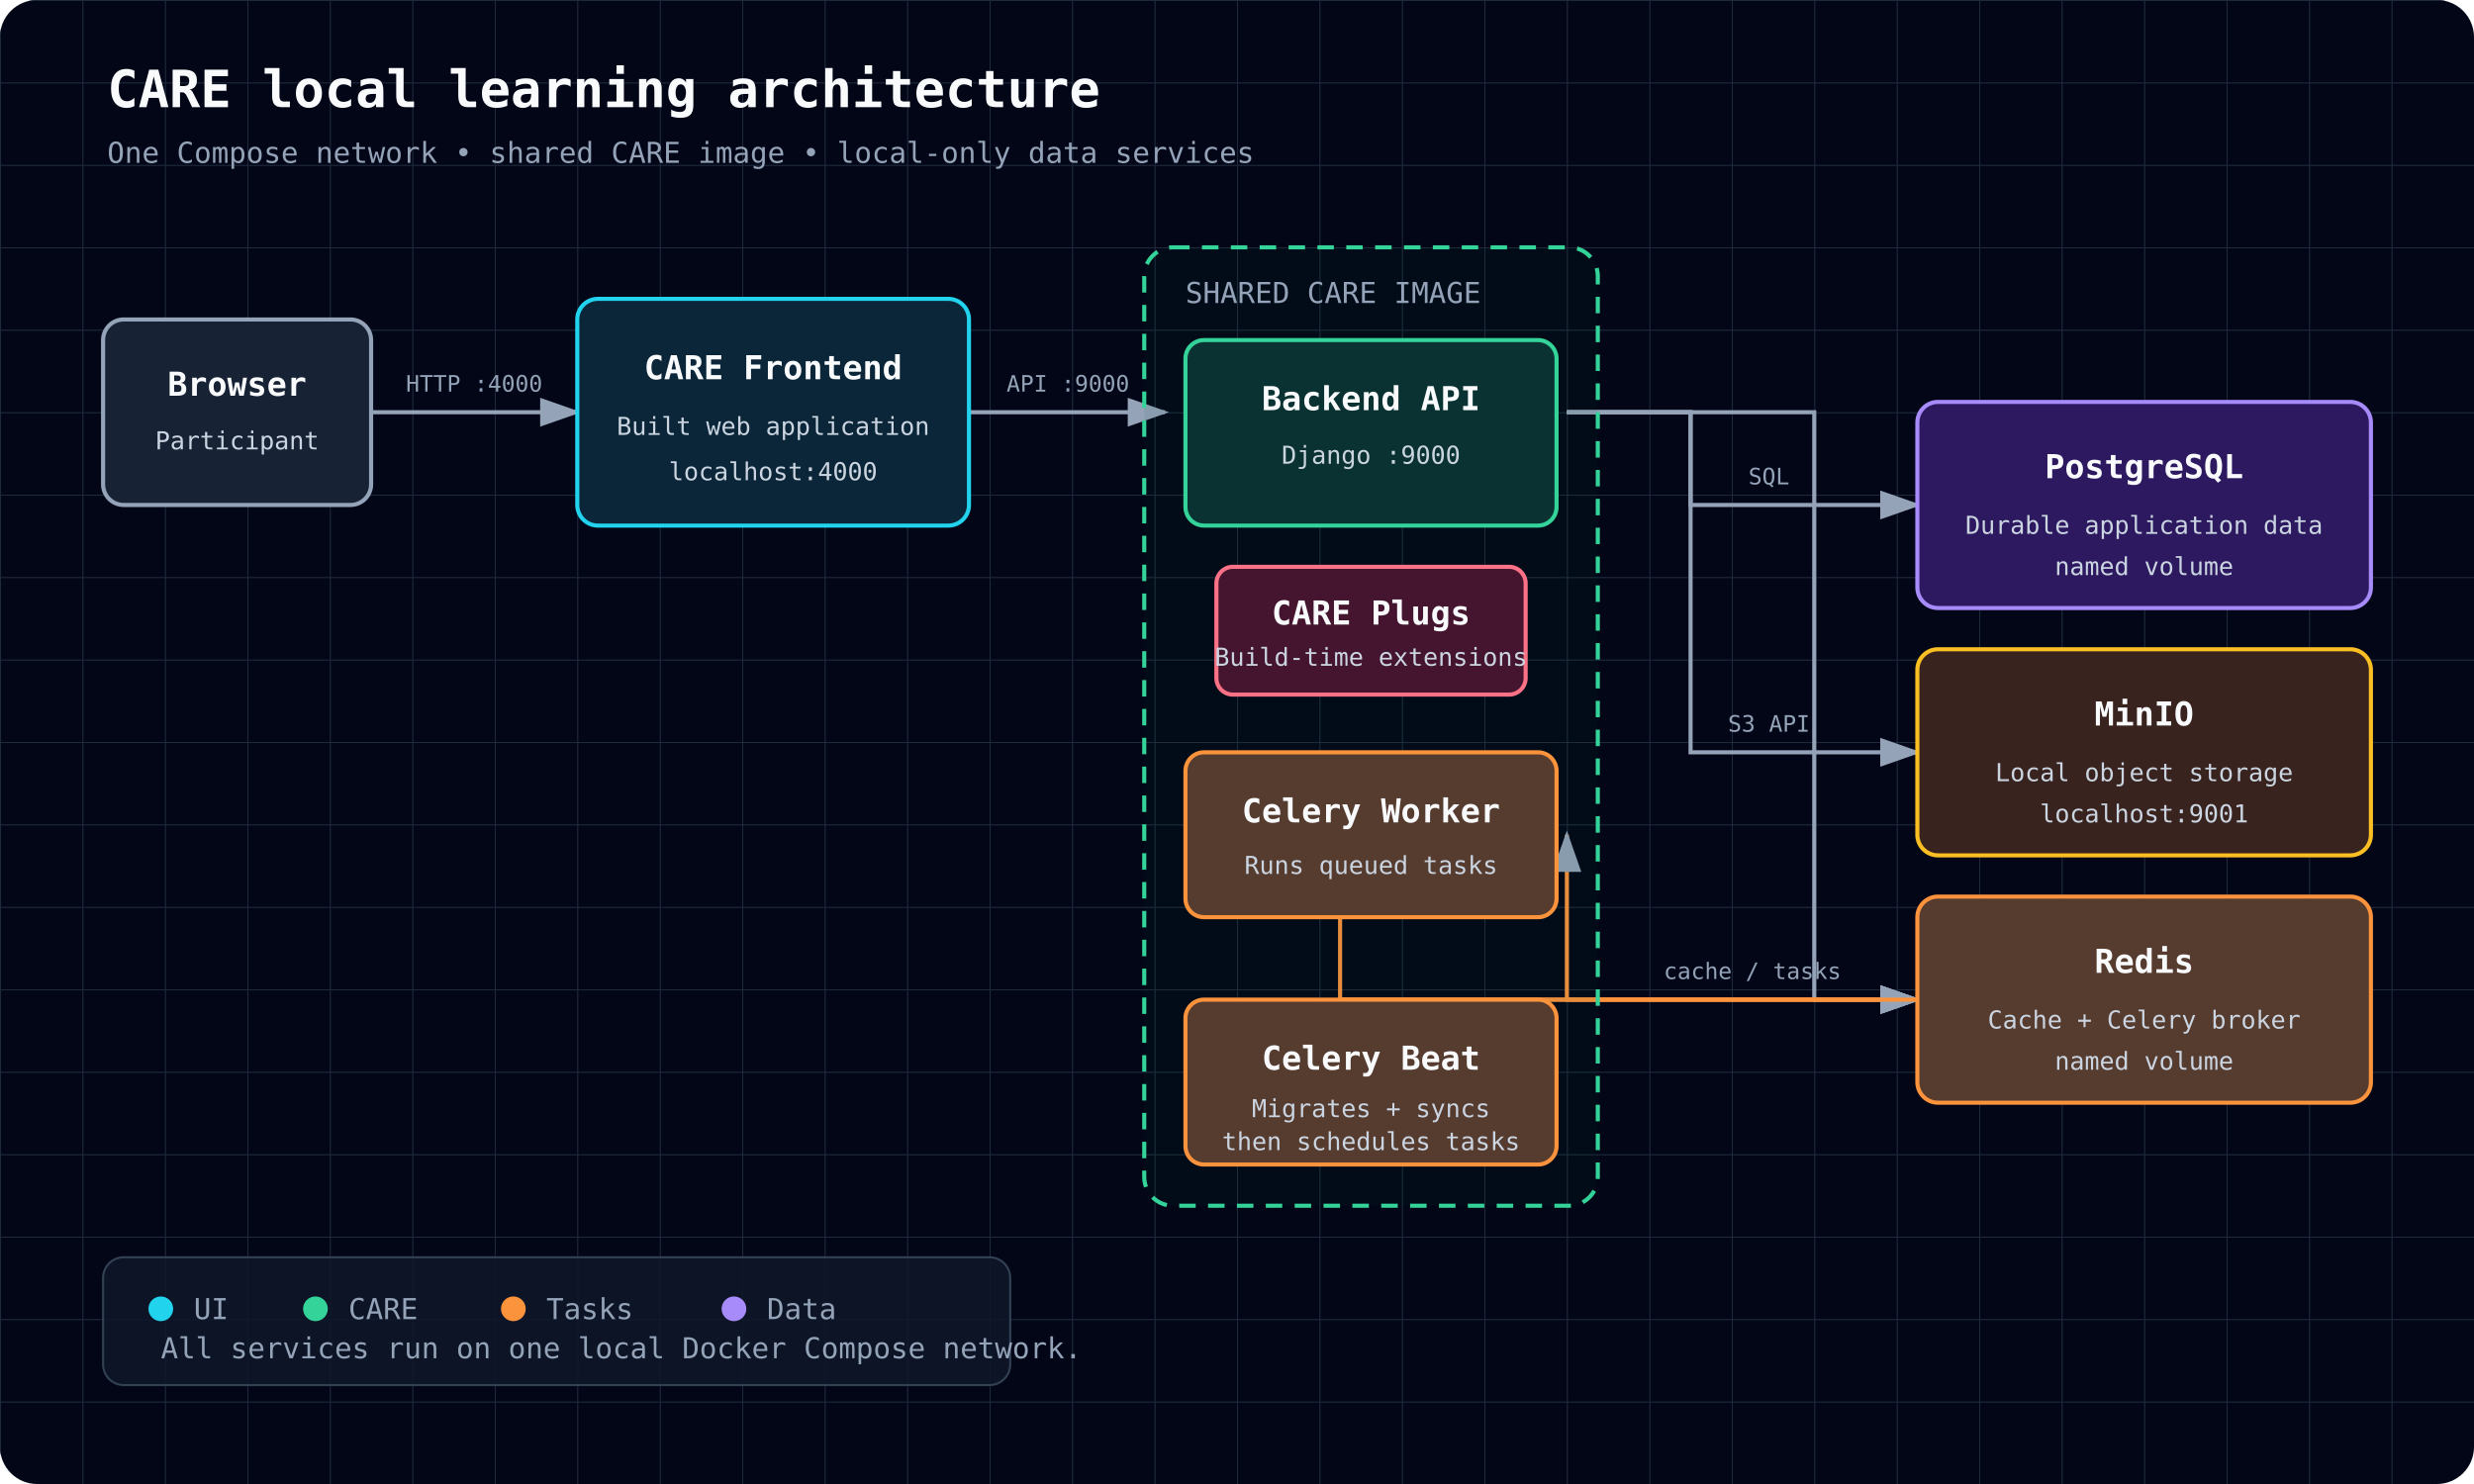
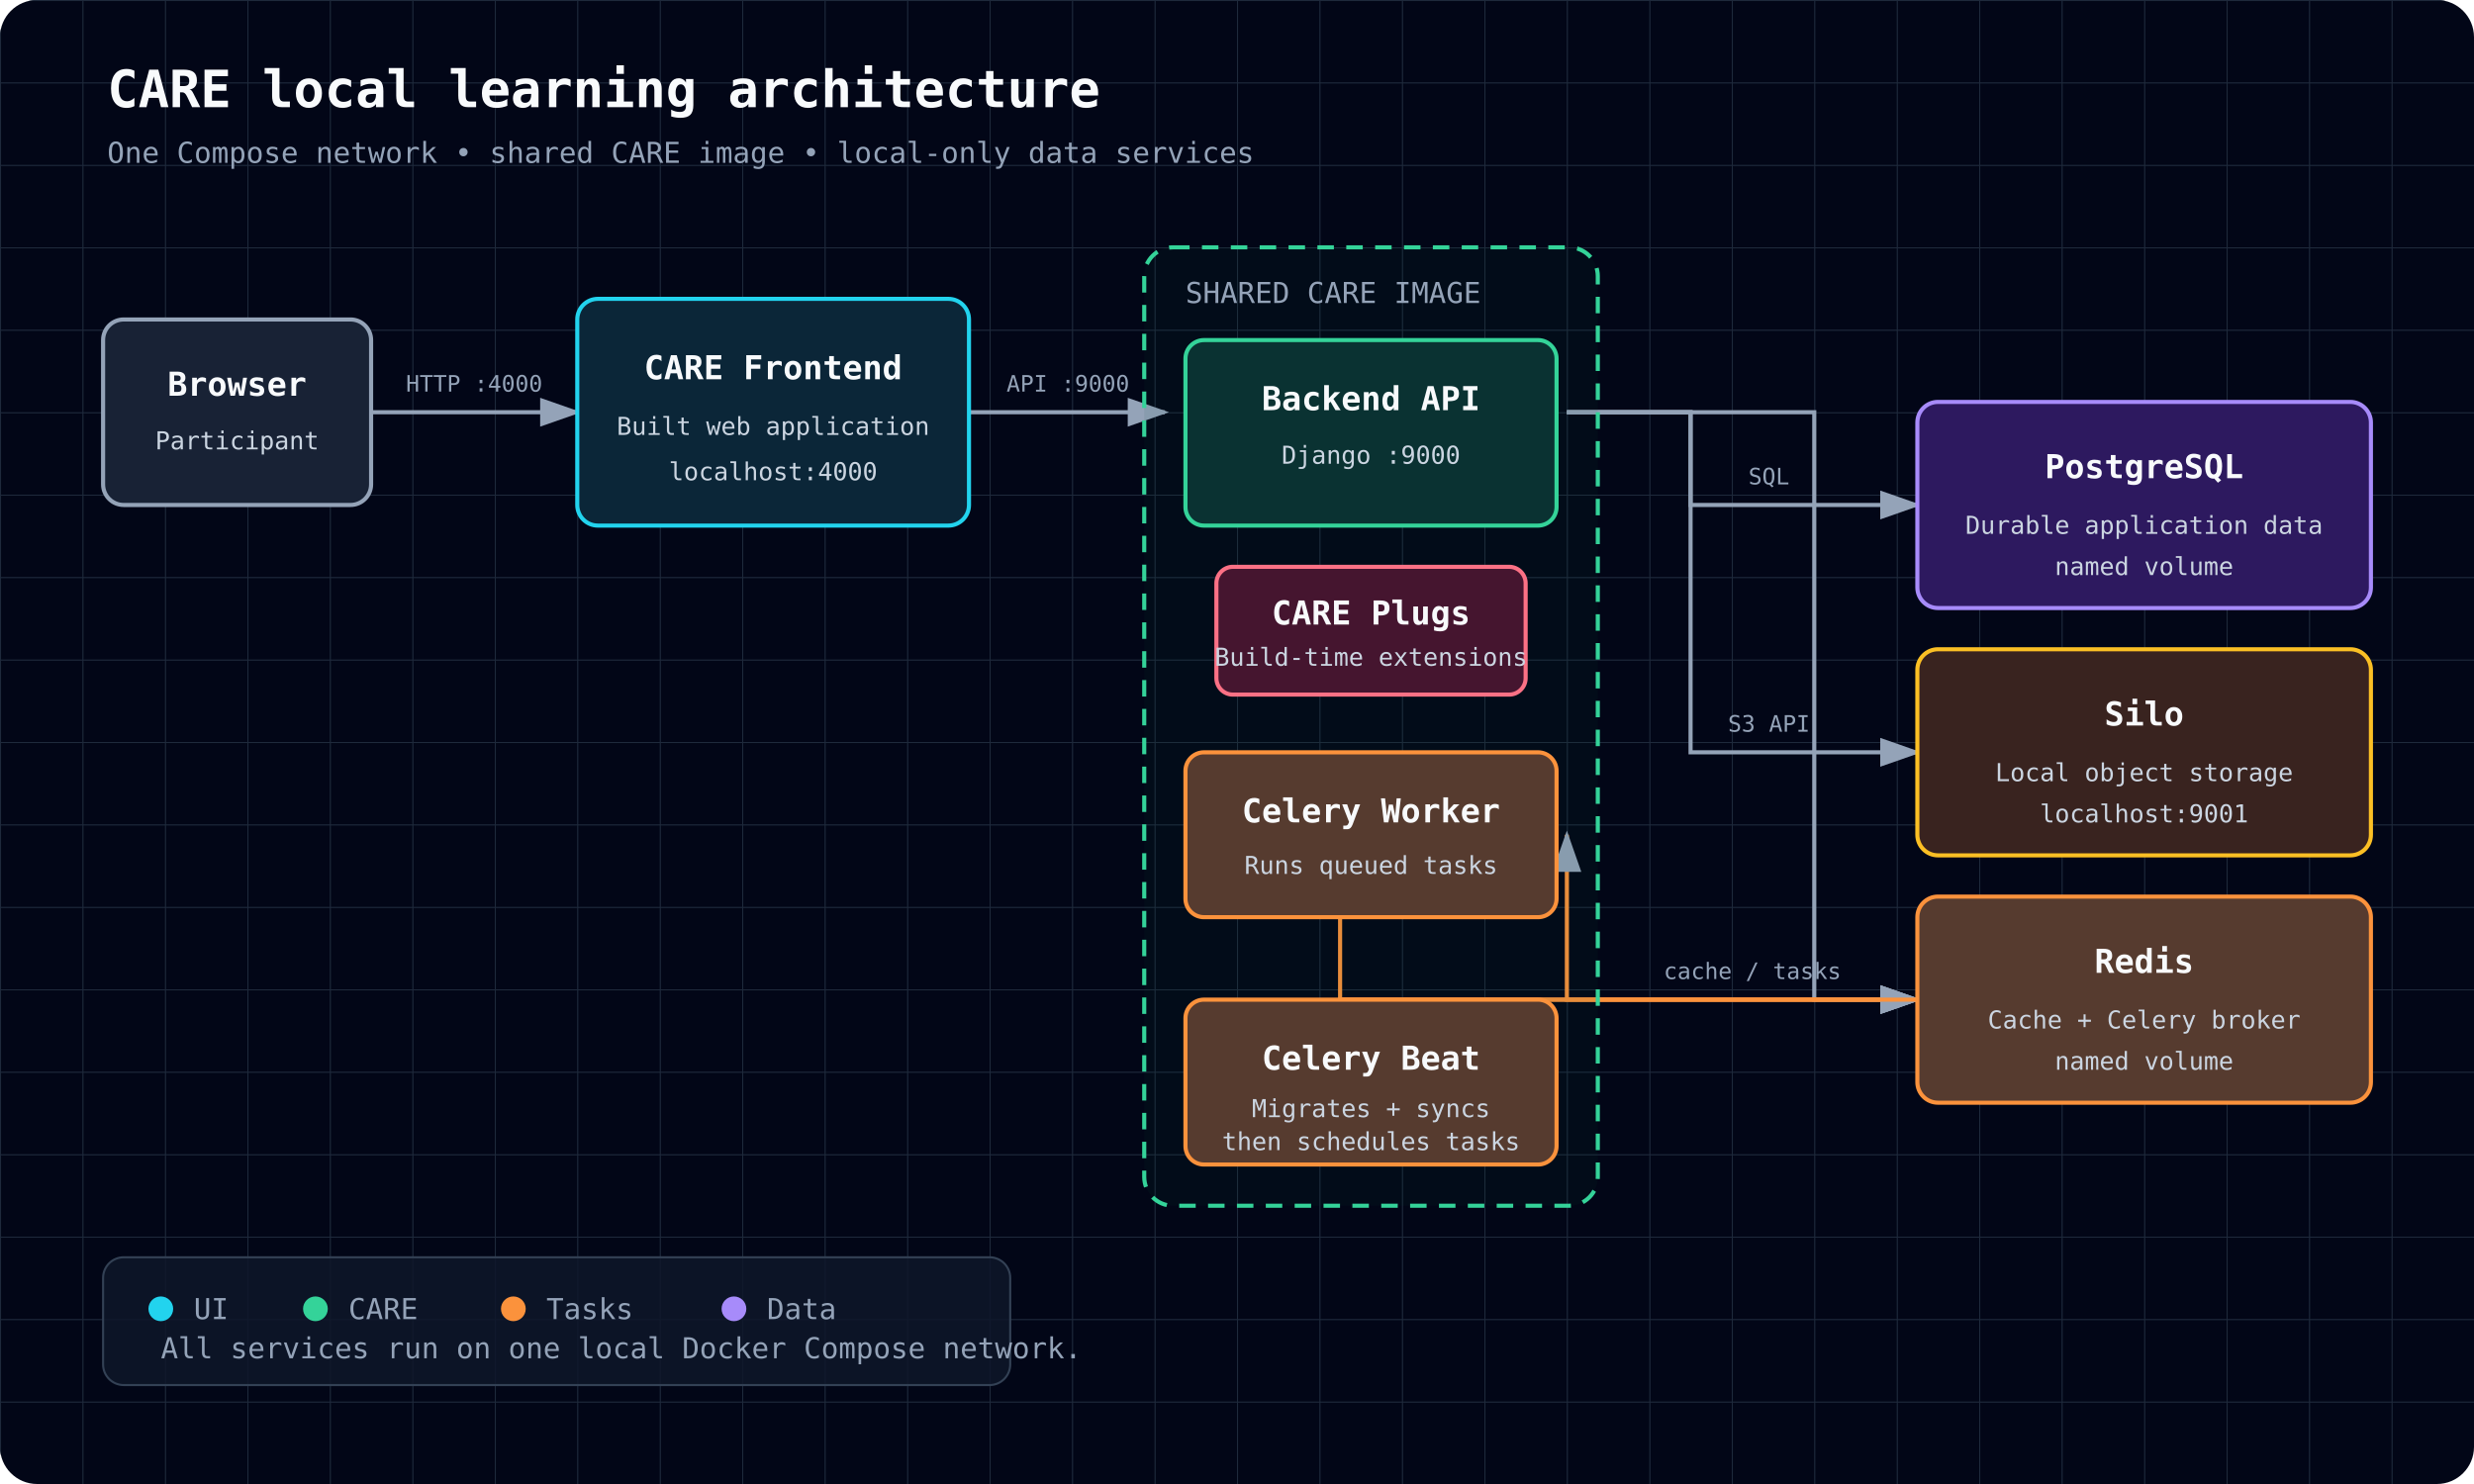
<svg xmlns="http://www.w3.org/2000/svg" width="1200" height="720" viewBox="0 0 1200 720" role="img" aria-labelledby="title desc">
  <defs>
    <pattern id="grid" width="40" height="40" patternUnits="userSpaceOnUse">
      <path d="M40 0H0V40" fill="none" stroke="#1e293b" stroke-width="1" />
    </pattern>
    <marker id="arrow" markerWidth="10" markerHeight="7" refX="9" refY="3.5" orient="auto">
      <polygon points="0 0,10 3.5,0 7" fill="#94a3b8" />
    </marker>
    <style>
      .title{font:700 25px ui-monospace,SFMono-Regular,Menlo,monospace;fill:#f8fafc}
      .sub{font:14px ui-monospace,SFMono-Regular,Menlo,monospace;fill:#94a3b8}
      .name{font:700 16px ui-monospace,SFMono-Regular,Menlo,monospace;fill:#f8fafc;text-anchor:middle}
      .detail{font:12px ui-monospace,SFMono-Regular,Menlo,monospace;fill:#cbd5e1;text-anchor:middle}
      .label{font:11px ui-monospace,SFMono-Regular,Menlo,monospace;fill:#94a3b8;text-anchor:middle}
      .flow{fill:none;stroke:#94a3b8;stroke-width:2;marker-end:url(#arrow)}
      .task{fill:none;stroke:#fb923c;stroke-width:2;marker-end:url(#arrow)}
    </style>
  </defs>
  <rect width="1200" height="720" rx="18" fill="#020617" />
  <rect width="1200" height="720" rx="18" fill="url(#grid)" />
  <text x="52" y="52" class="title">CARE local learning architecture</text>
  <text x="52" y="79" class="sub">One Compose network • shared CARE image • local-only data services</text>
  <path class="flow" d="M180 200H280" />
  <path class="flow" d="M470 200H565" />
  <path class="flow" d="M760 200H880V485H930" />
  <path class="flow" d="M760 200H820V365H930" />
  <path class="flow" d="M760 200H820V245H930" />
  <path class="task" d="M650 405V485H930" />
  <path class="task" d="M650 525V485H930" />
  <path class="task" d="M930 485H760V405" />
  <text x="230" y="190" class="label">HTTP :4000</text>
  <text x="518" y="190" class="label">API :9000</text>
  <text x="858" y="235" class="label">SQL</text>
  <text x="858" y="355" class="label">S3 API</text>
  <text x="850" y="475" class="label">cache / tasks</text>
  <rect x="50" y="155" width="130" height="90" rx="10" fill="#0f172a" />
  <rect x="50" y="155" width="130" height="90" rx="10" fill="rgba(30,41,59,.65)" stroke="#94a3b8" stroke-width="2" />
  <text x="115" y="192" class="name">Browser</text>
  <text x="115" y="218" class="detail">Participant</text>
  <rect x="280" y="145" width="190" height="110" rx="10" fill="#0f172a" />
  <rect x="280" y="145" width="190" height="110" rx="10" fill="rgba(8,51,68,.55)" stroke="#22d3ee" stroke-width="2" />
  <text x="375" y="184" class="name">CARE Frontend</text>
  <text x="375" y="211" class="detail">Built web application</text>
  <text x="375" y="233" class="detail">localhost:4000</text>
  <rect x="555" y="120" width="220" height="465" rx="14" fill="rgba(6,78,59,.08)" stroke="#34d399" stroke-width="2" stroke-dasharray="8 6" />
  <text x="575" y="147" class="sub" fill="#34d399">SHARED CARE IMAGE</text>
  <rect x="575" y="165" width="180" height="90" rx="9" fill="#0f172a" />
  <rect x="575" y="165" width="180" height="90" rx="9" fill="rgba(6,78,59,.5)" stroke="#34d399" stroke-width="2" />
  <text x="665" y="199" class="name">Backend API</text>
  <text x="665" y="225" class="detail">Django :9000</text>
  <rect x="590" y="275" width="150" height="62" rx="8" fill="#0f172a" />
  <rect x="590" y="275" width="150" height="62" rx="8" fill="rgba(136,19,55,.45)" stroke="#fb7185" stroke-width="2" />
  <text x="665" y="303" class="name">CARE Plugs</text>
  <text x="665" y="323" class="detail">Build-time extensions</text>
  <rect x="575" y="365" width="180" height="80" rx="9" fill="#0f172a" />
  <rect x="575" y="365" width="180" height="80" rx="9" fill="rgba(251,146,60,.3)" stroke="#fb923c" stroke-width="2" />
  <text x="665" y="399" class="name">Celery Worker</text>
  <text x="665" y="424" class="detail">Runs queued tasks</text>
  <rect x="575" y="485" width="180" height="80" rx="9" fill="#0f172a" />
  <rect x="575" y="485" width="180" height="80" rx="9" fill="rgba(251,146,60,.3)" stroke="#fb923c" stroke-width="2" />
  <text x="665" y="519" class="name">Celery Beat</text>
  <text x="665" y="542" class="detail">Migrates + syncs</text>
  <text x="665" y="558" class="detail">then schedules tasks</text>
  <rect x="930" y="195" width="220" height="100" rx="10" fill="#0f172a" />
  <rect x="930" y="195" width="220" height="100" rx="10" fill="rgba(76,29,149,.5)" stroke="#a78bfa" stroke-width="2" />
  <text x="1040" y="232" class="name">PostgreSQL</text>
  <text x="1040" y="259" class="detail">Durable application data</text>
  <text x="1040" y="279" class="detail">named volume</text>
  <rect x="930" y="315" width="220" height="100" rx="10" fill="#0f172a" />
  <rect x="930" y="315" width="220" height="100" rx="10" fill="rgba(120,53,15,.4)" stroke="#fbbf24" stroke-width="2" />
-   <text x="1040" y="352" class="name">MinIO</text>
+   <text x="1040" y="352" class="name">Silo</text>
  <text x="1040" y="379" class="detail">Local object storage</text>
  <text x="1040" y="399" class="detail">localhost:9001</text>
  <rect x="930" y="435" width="220" height="100" rx="10" fill="#0f172a" />
  <rect x="930" y="435" width="220" height="100" rx="10" fill="rgba(251,146,60,.3)" stroke="#fb923c" stroke-width="2" />
  <text x="1040" y="472" class="name">Redis</text>
  <text x="1040" y="499" class="detail">Cache + Celery broker</text>
  <text x="1040" y="519" class="detail">named volume</text>
  <rect x="50" y="610" width="440" height="62" rx="10" fill="rgba(15,23,42,.85)" stroke="#334155" />
  <circle cx="78" cy="635" r="6" fill="#22d3ee" />
  <text x="94" y="640" class="sub">UI</text>
  <circle cx="153" cy="635" r="6" fill="#34d399" />
  <text x="169" y="640" class="sub">CARE</text>
  <circle cx="249" cy="635" r="6" fill="#fb923c" />
  <text x="265" y="640" class="sub">Tasks</text>
  <circle cx="356" cy="635" r="6" fill="#a78bfa" />
  <text x="372" y="640" class="sub">Data</text>
  <text x="78" y="659" class="sub">All services run on one local Docker Compose network.</text>
</svg>
